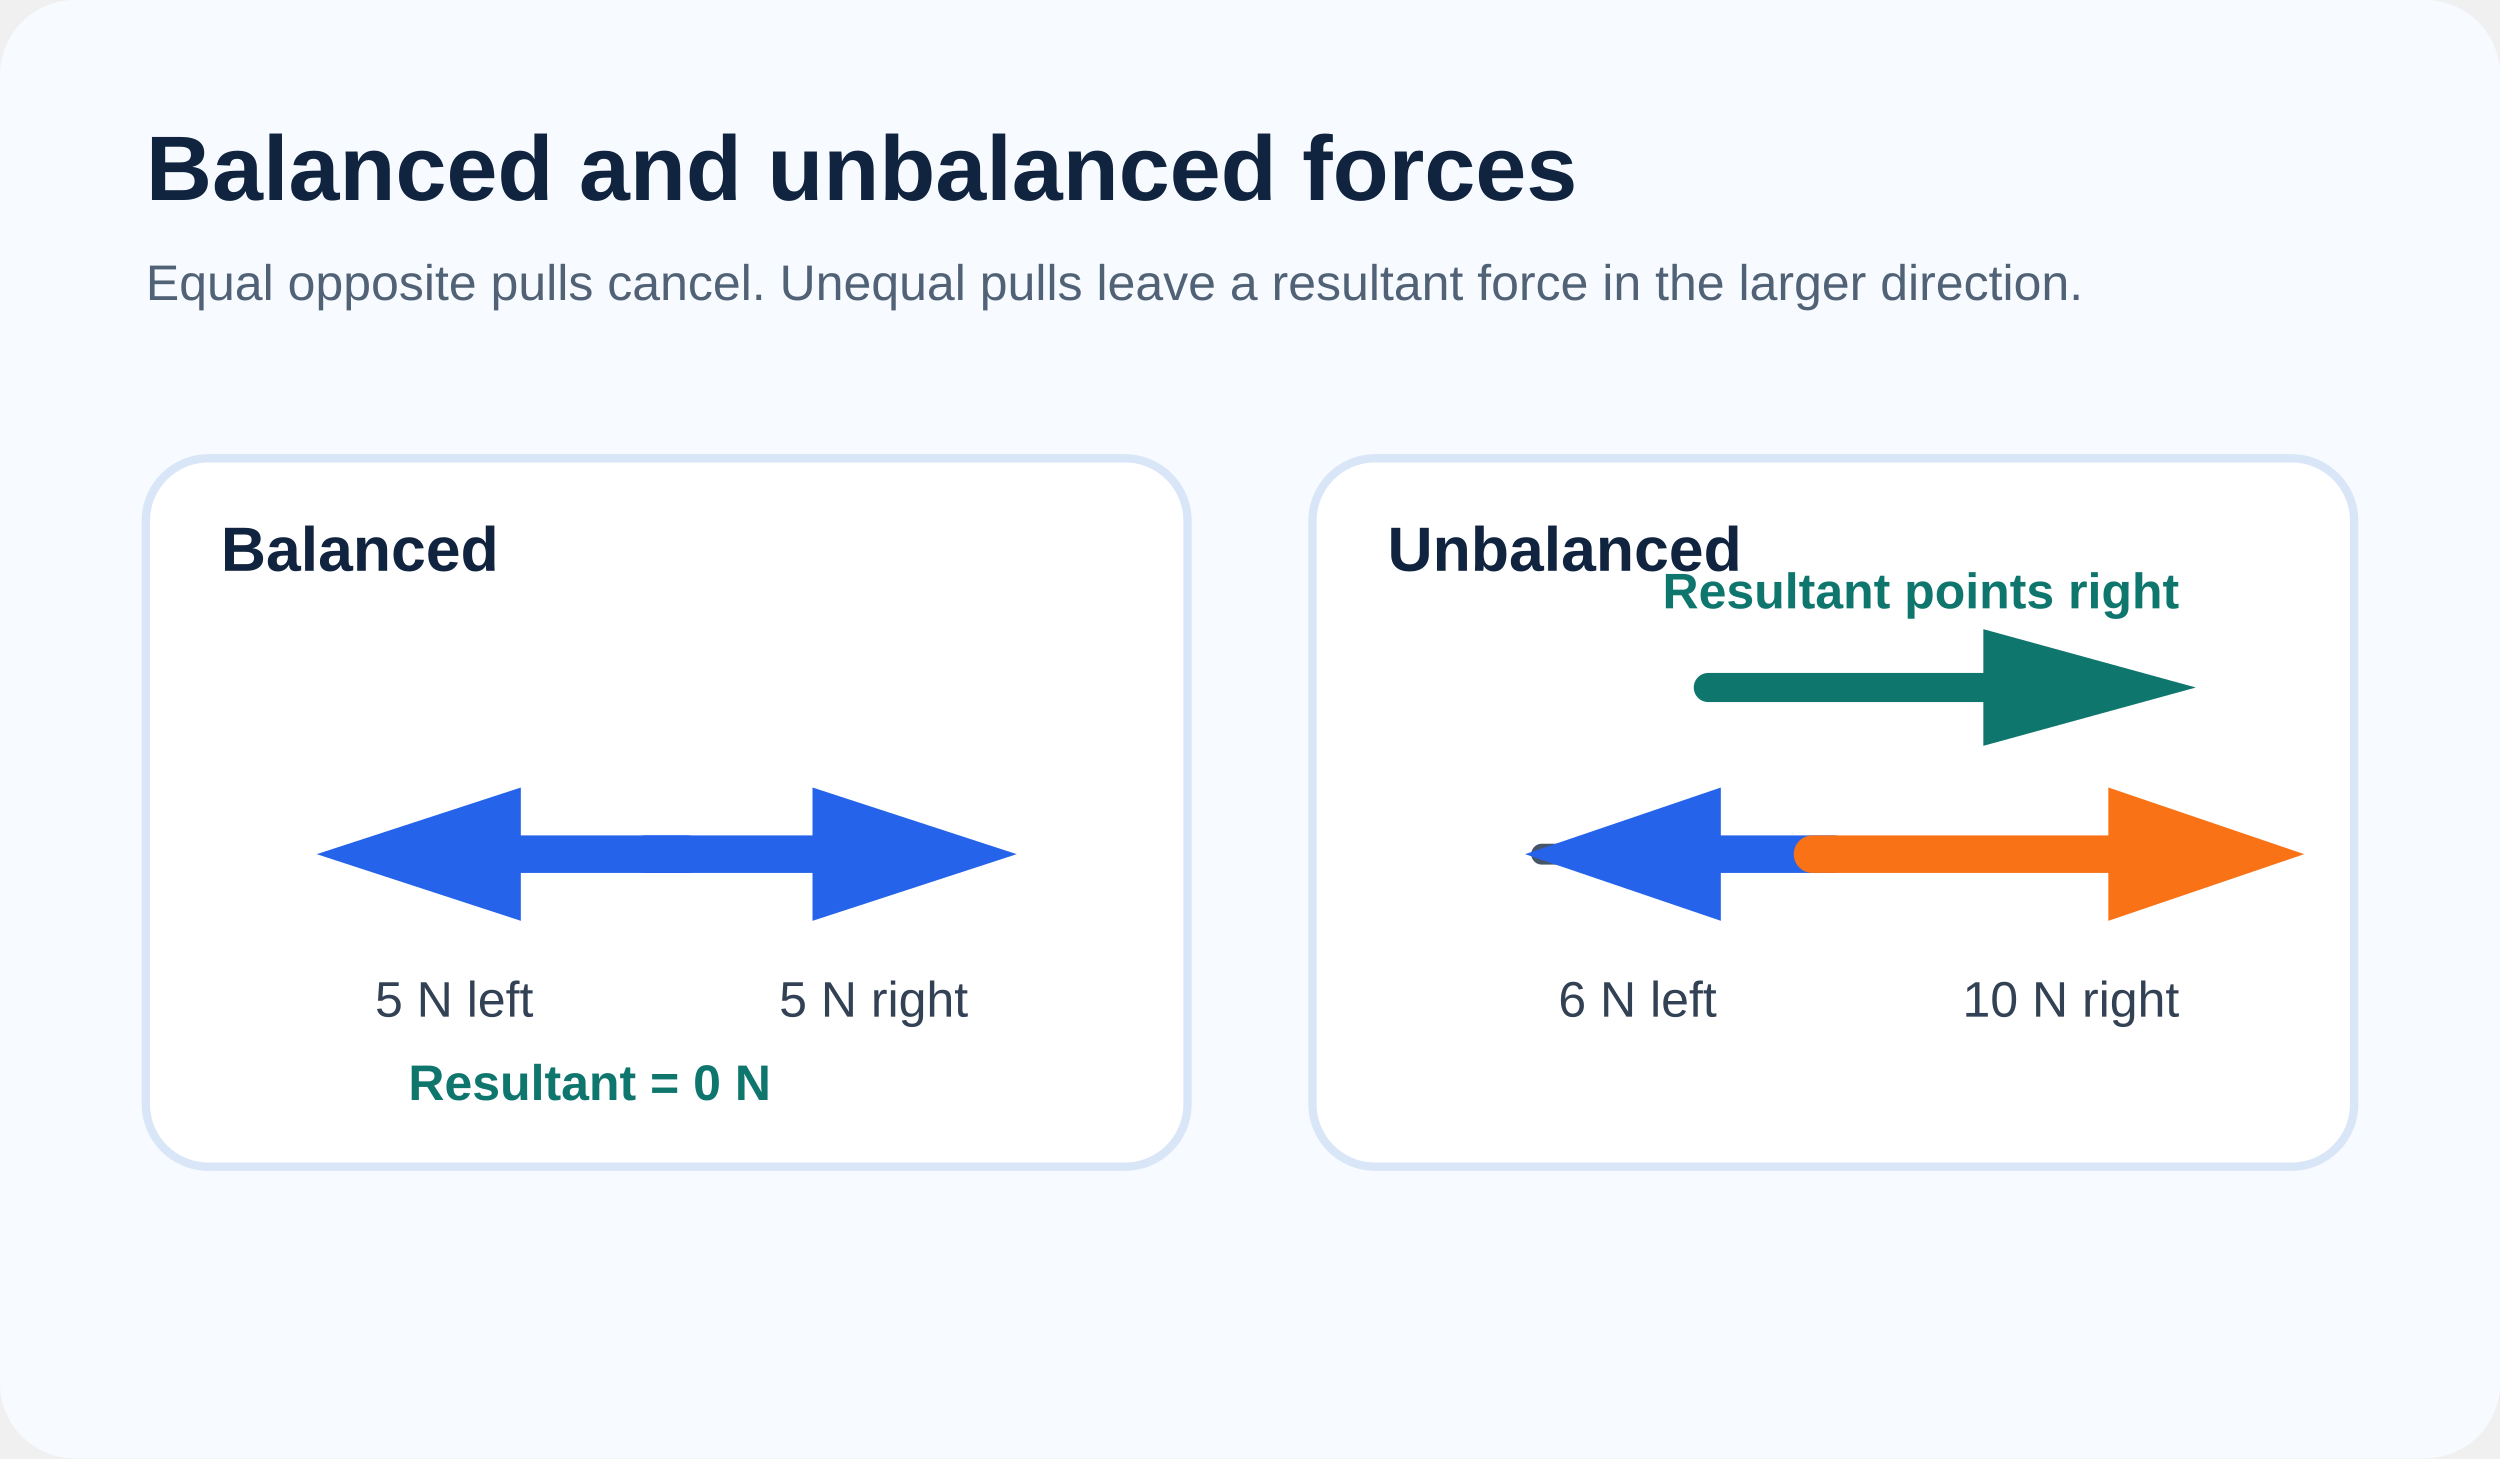
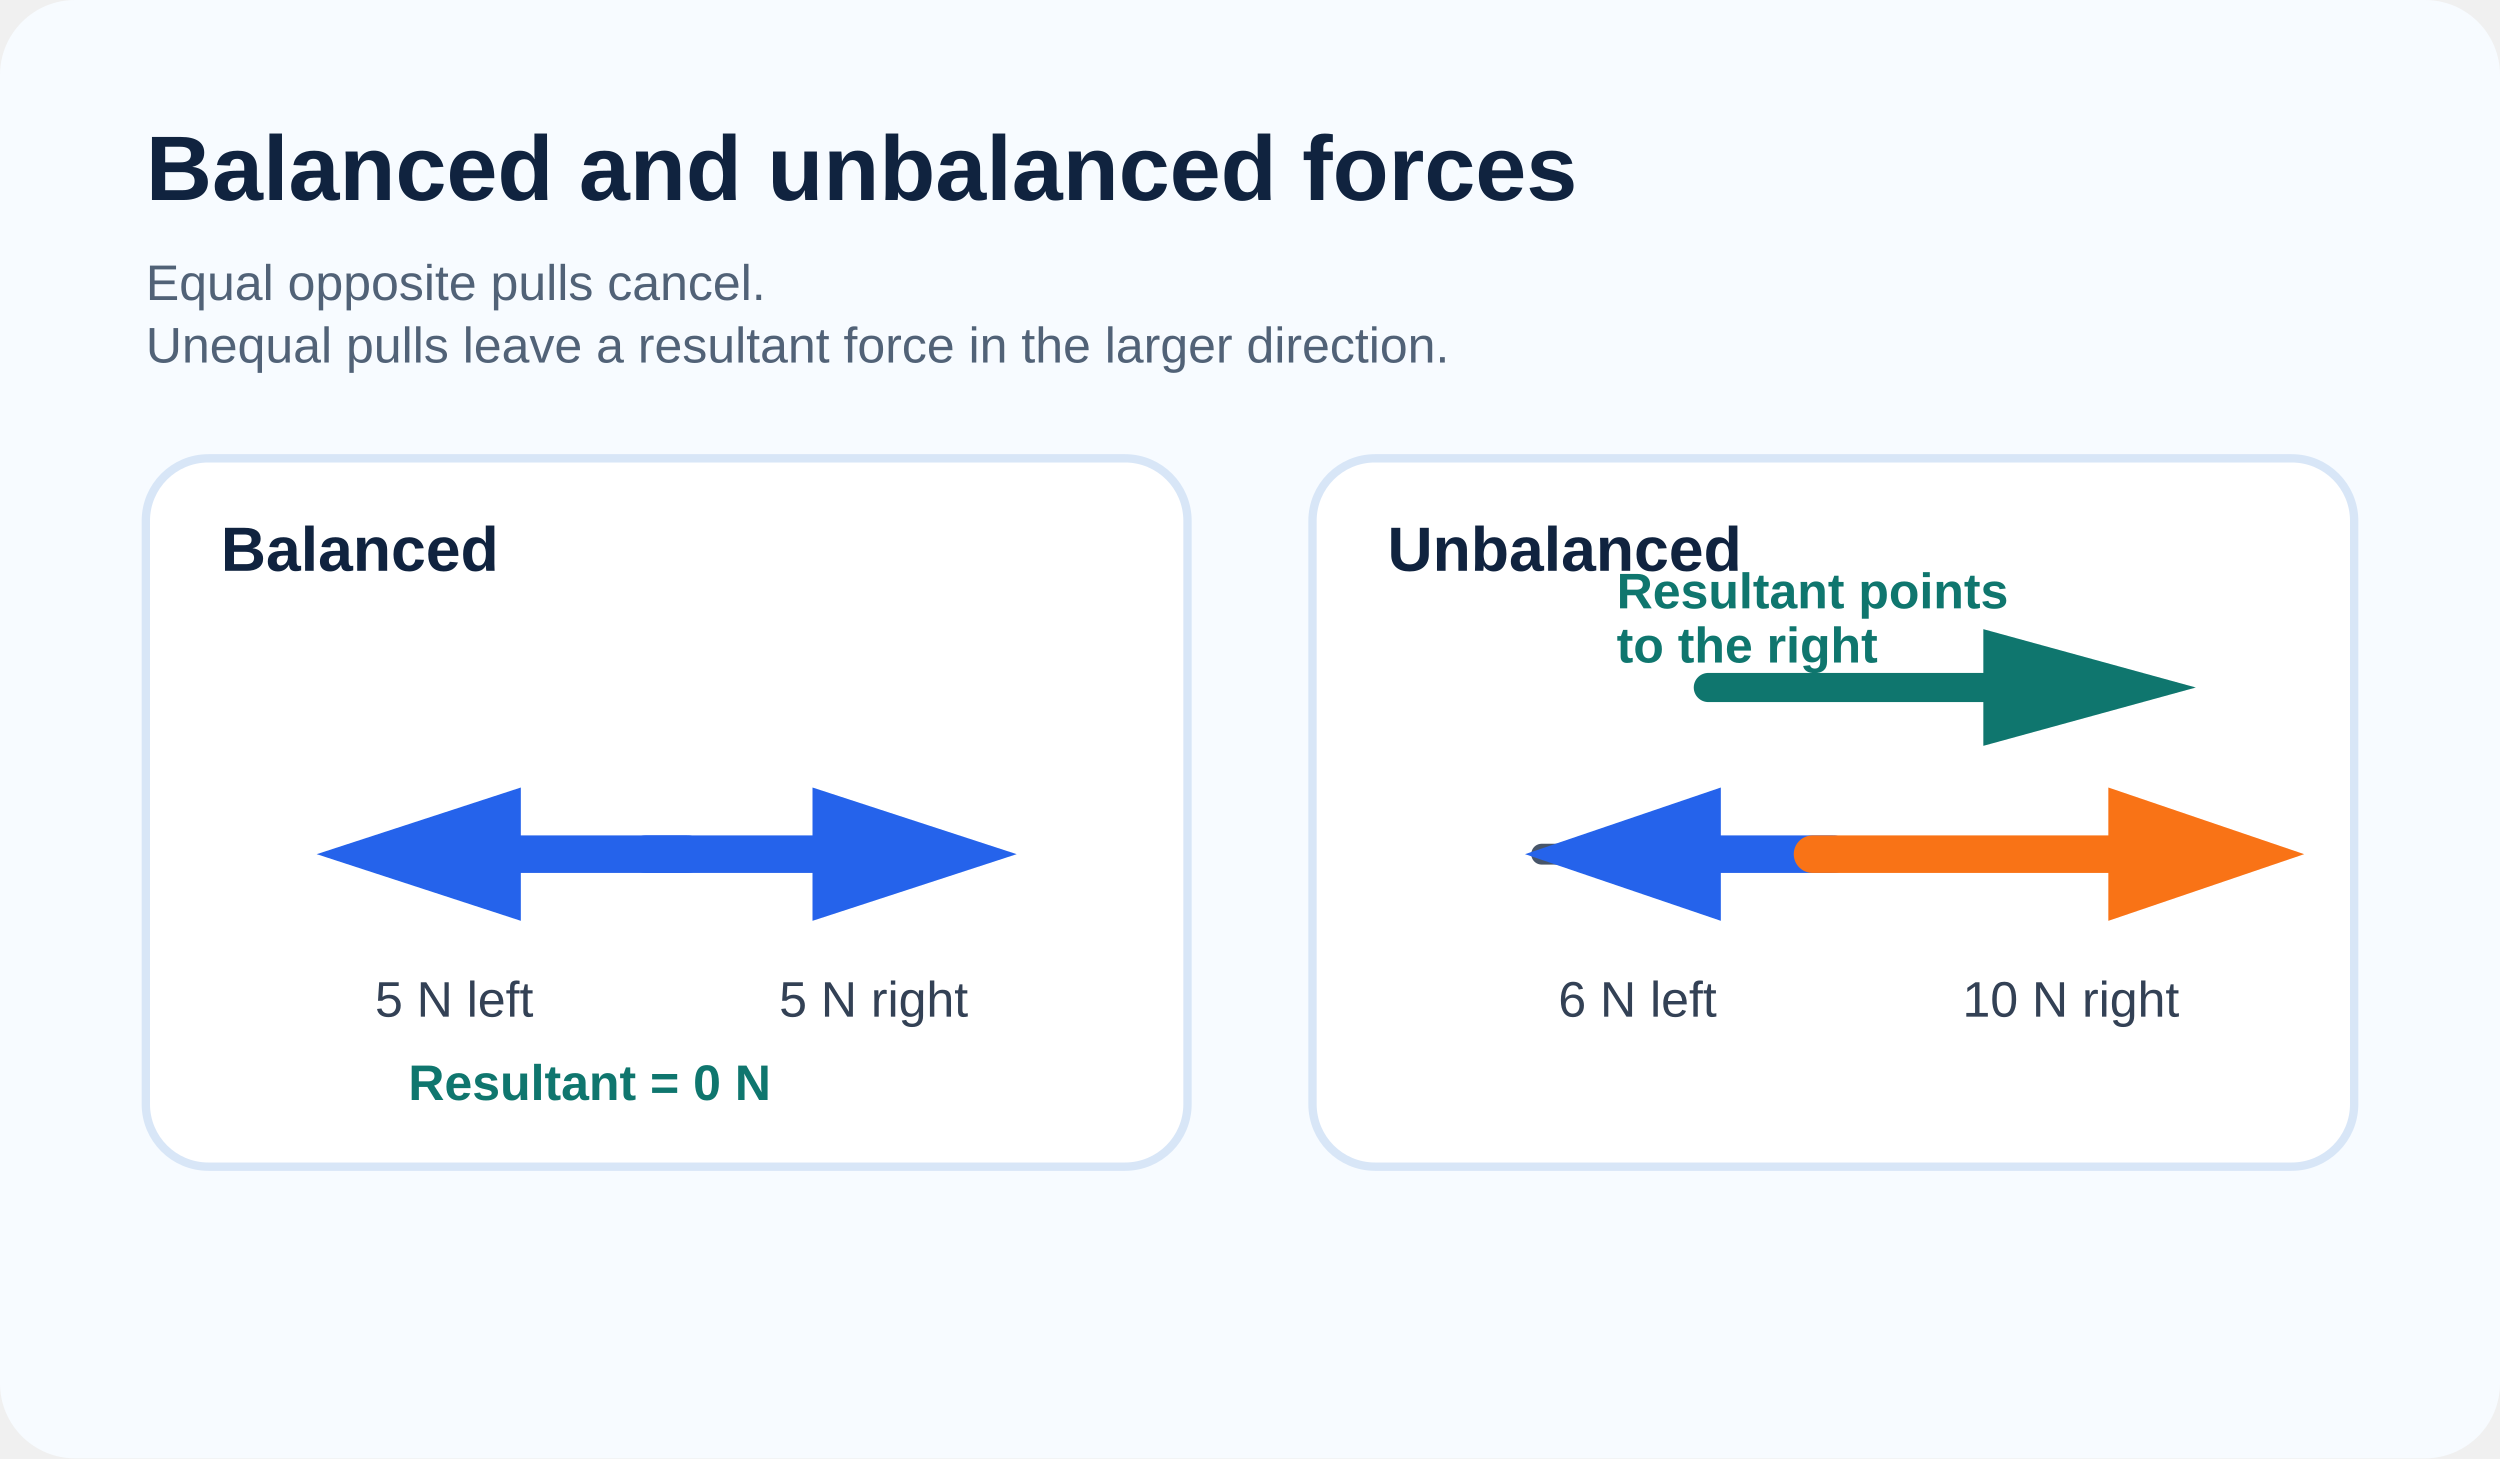
<svg xmlns="http://www.w3.org/2000/svg" viewBox="0 0 1200 700" role="img" aria-labelledby="title desc">
  <rect width="1200" height="700" rx="36" fill="#f7fbff" />
  <text x="70" y="96" font-size="44" font-family="Segoe UI, Arial, sans-serif" font-weight="700" fill="#10233f">Balanced and unbalanced forces</text>
-   <text x="70" y="144" font-size="24" font-family="Segoe UI, Arial, sans-serif" fill="#516277">Equal opposite pulls cancel. Unequal pulls leave a resultant force in the larger direction.</text>
+   <text x="70" y="144" font-size="24" font-family="Segoe UI, Arial, sans-serif" fill="#516277">
+     <tspan x="70" dy="0">Equal opposite pulls cancel.</tspan>
+     <tspan x="70" dy="30">Unequal pulls leave a resultant force in the larger direction.</tspan>
+   </text>
  <g transform="translate(70 220)">
    <rect width="500" height="340" rx="30" fill="#ffffff" stroke="#d8e6f7" stroke-width="4" />
    <text x="36" y="54" font-size="30" font-family="Segoe UI, Arial, sans-serif" font-weight="700" fill="#10233f">Balanced</text>
    <path d="M110 190 H390" stroke="#475569" stroke-width="10" stroke-linecap="round" />
    <path d="M260 190 H130" stroke="#2563eb" stroke-width="18" stroke-linecap="round" />
    <path d="M180 158 L82 190 L180 222" fill="#2563eb" />
    <path d="M240 190 H370" stroke="#2563eb" stroke-width="18" stroke-linecap="round" />
    <path d="M320 158 L418 190 L320 222" fill="#2563eb" />
    <text x="110" y="268" font-size="24" font-family="Segoe UI, Arial, sans-serif" fill="#334155">5 N left</text>
    <text x="304" y="268" font-size="24" font-family="Segoe UI, Arial, sans-serif" fill="#334155">5 N right</text>
    <text x="126" y="308" font-size="24" font-family="Segoe UI, Arial, sans-serif" font-weight="700" fill="#0f766e">Resultant = 0 N</text>
  </g>
  <g transform="translate(630 220)">
    <rect width="500" height="340" rx="30" fill="#ffffff" stroke="#d8e6f7" stroke-width="4" />
    <text x="36" y="54" font-size="30" font-family="Segoe UI, Arial, sans-serif" font-weight="700" fill="#10233f">Unbalanced</text>
    <path d="M110 190 H390" stroke="#475569" stroke-width="10" stroke-linecap="round" />
    <path d="M250 190 H150" stroke="#2563eb" stroke-width="18" stroke-linecap="round" />
    <path d="M196 158 L102 190 L196 222" fill="#2563eb" />
    <path d="M240 190 H430" stroke="#f97316" stroke-width="18" stroke-linecap="round" />
    <path d="M382 158 L476 190 L382 222" fill="#f97316" />
    <path d="M190 110 H372" stroke="#0f766e" stroke-width="14" stroke-linecap="round" />
    <path d="M322 82 L424 110 L322 138" fill="#0f766e" />
    <text x="118" y="268" font-size="24" font-family="Segoe UI, Arial, sans-serif" fill="#334155">6 N left</text>
    <text x="312" y="268" font-size="24" font-family="Segoe UI, Arial, sans-serif" fill="#334155">10 N right</text>
-     <text x="168" y="72" font-size="24" font-family="Segoe UI, Arial, sans-serif" font-weight="700" fill="#0f766e">Resultant points right</text>
+     <text x="146" y="72" font-size="24" font-family="Segoe UI, Arial, sans-serif" font-weight="700" fill="#0f766e">
+       <tspan x="146" dy="0">Resultant points</tspan>
+       <tspan x="146" dy="26">to the right</tspan>
+     </text>
  </g>
</svg>
